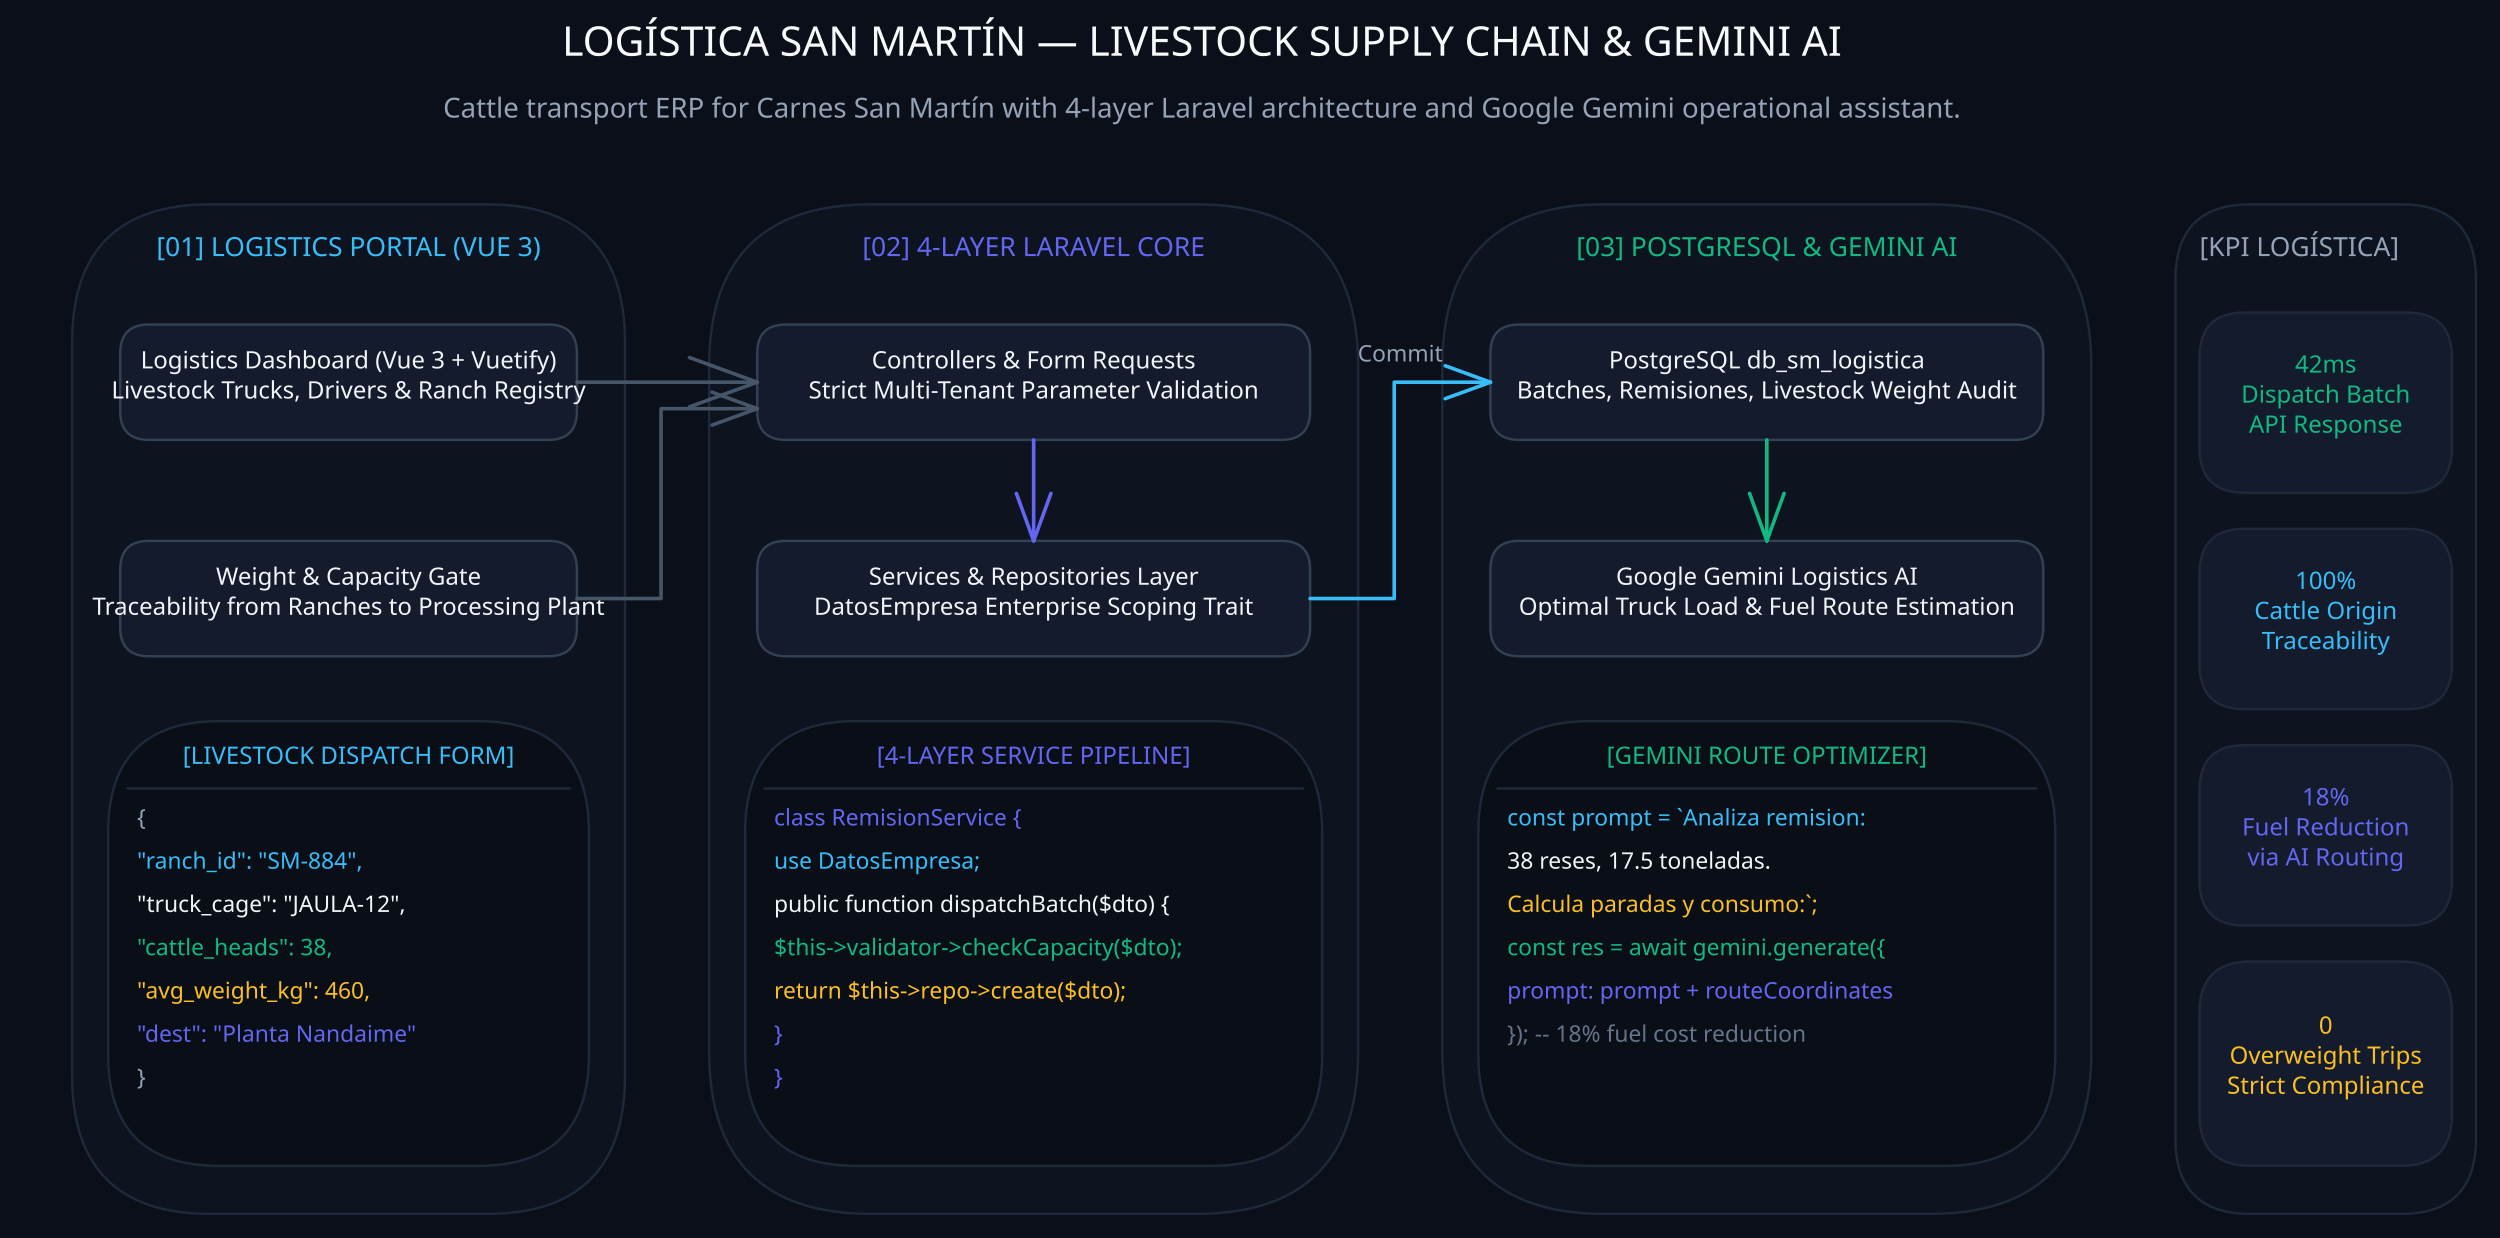
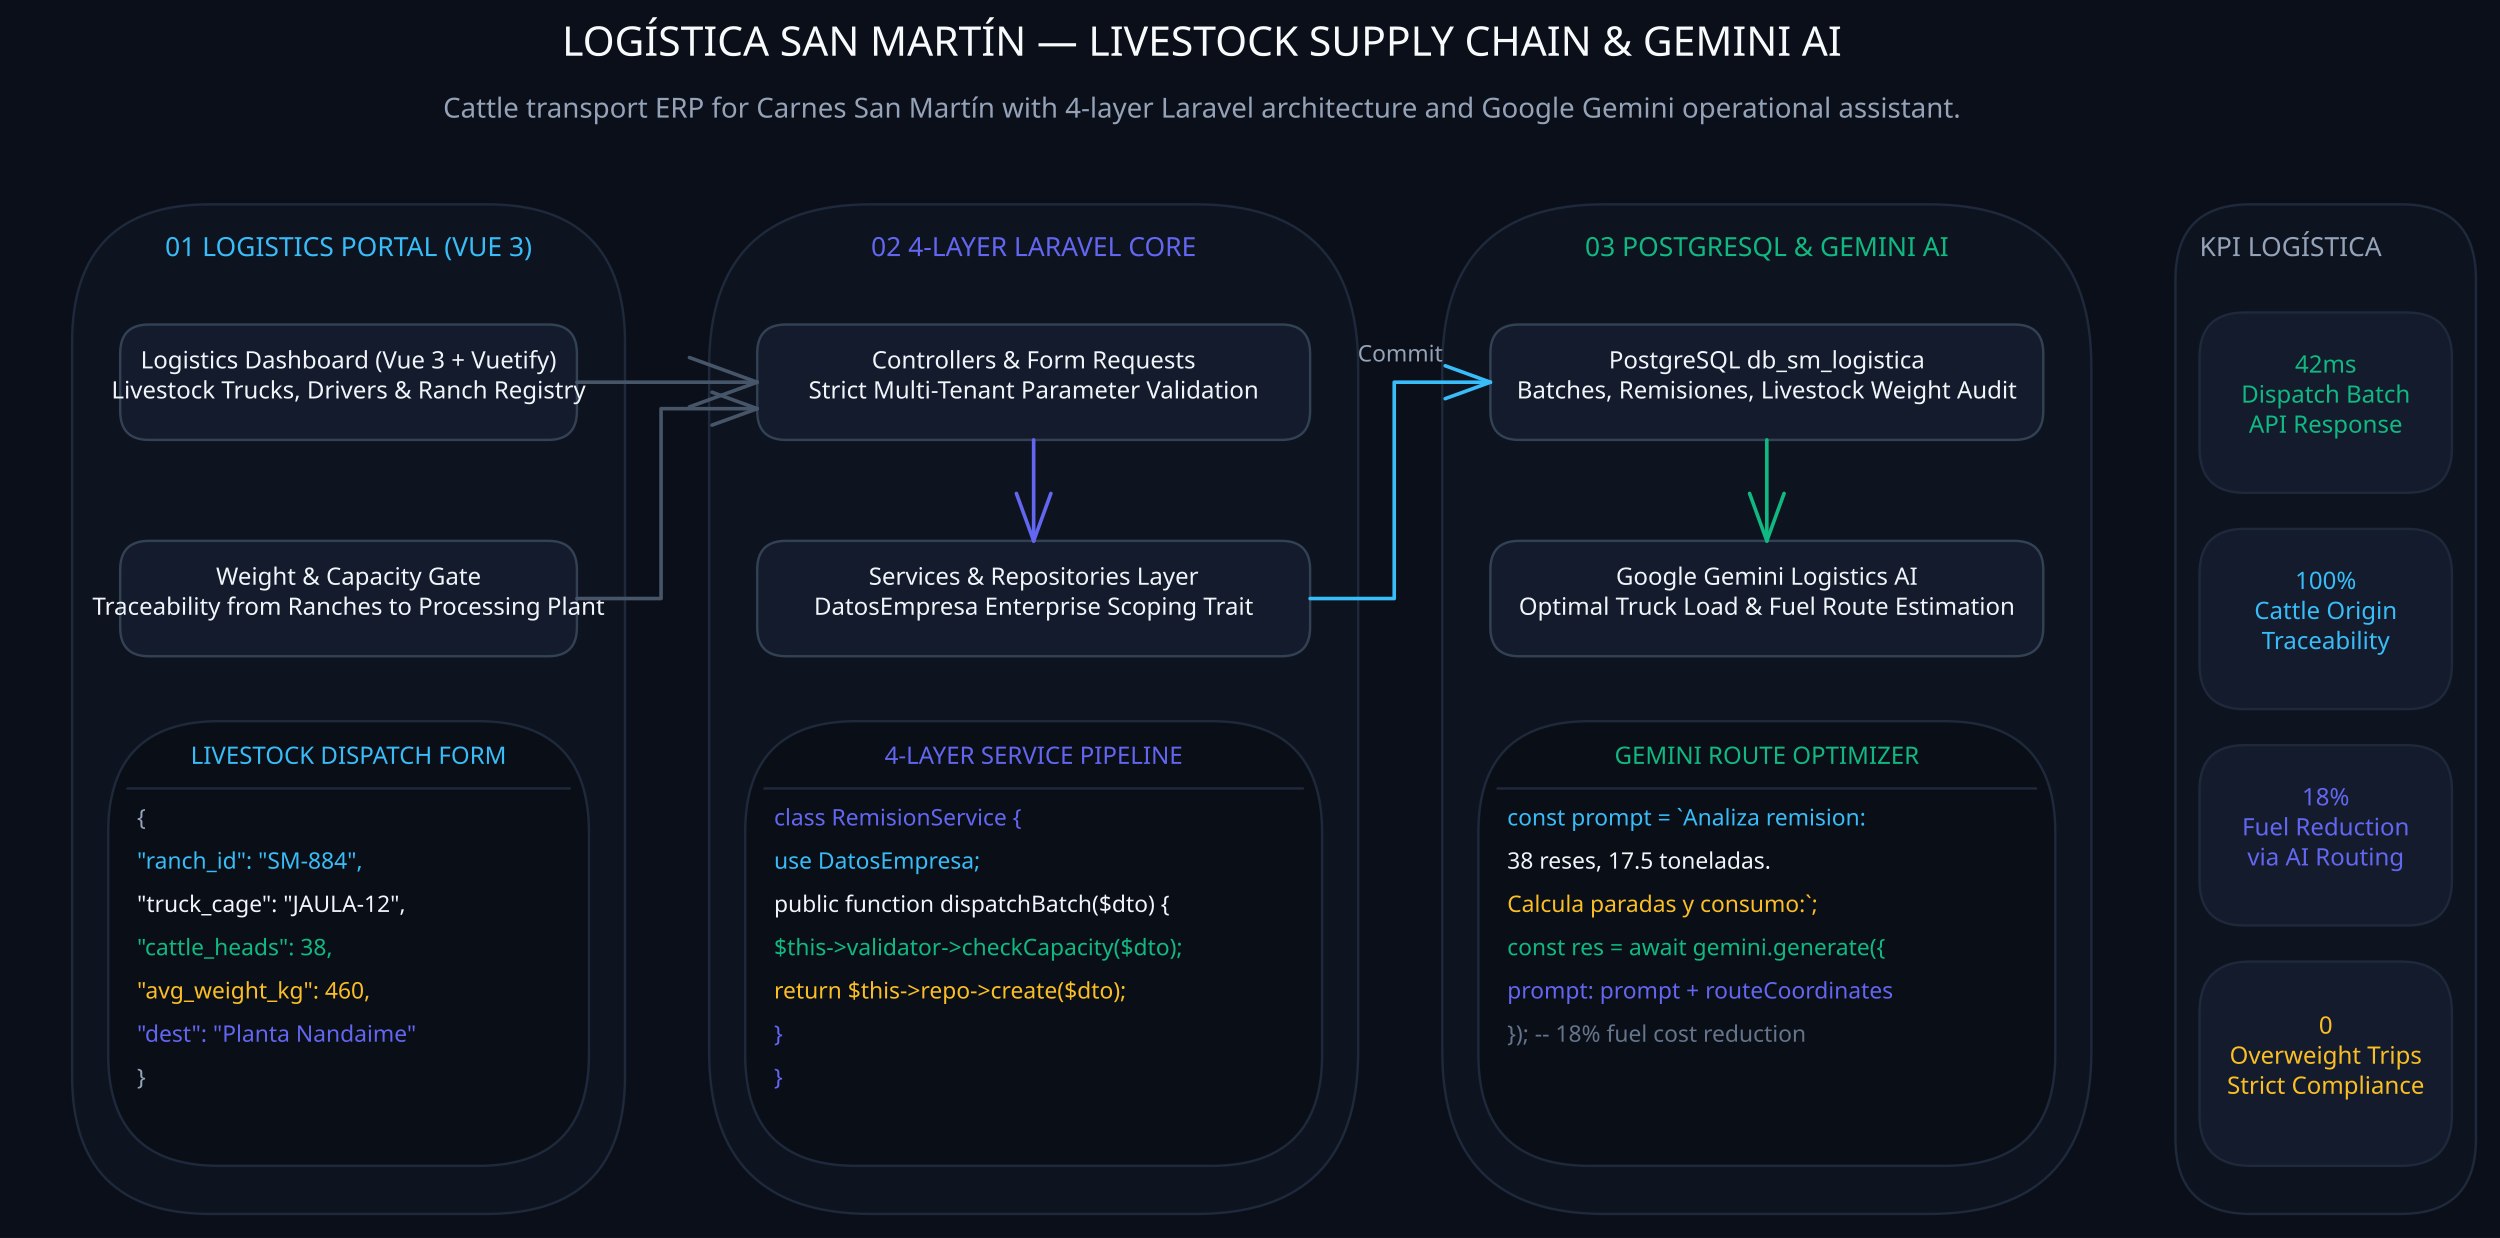
<svg xmlns="http://www.w3.org/2000/svg" version="1.1" viewBox="0 0 1040 515" width="2080" height="1030">
  <defs>
    <style class="style-fonts">
      @font-face {
        font-family: "Virgil";
        src: url("https://unpkg.com/@excalidraw/excalidraw@undefined/dist/excalidraw-assets/Virgil.woff2");
      }
      @font-face {
        font-family: "Cascadia";
        src: url("https://unpkg.com/@excalidraw/excalidraw@undefined/dist/excalidraw-assets/Cascadia.woff2");
      }
      @font-face {
        font-family: "Assistant";
        src: url("https://unpkg.com/@excalidraw/excalidraw@undefined/dist/excalidraw-assets/Assistant-Regular.woff2");
      }
    </style>
  </defs>
  <rect x="0" y="0" width="1040" height="515" fill="#0b0f19" />
  <g transform="translate(10 10) rotate(0 490 14)">
    <text x="490" y="0" font-family="Cascadia, Segoe UI Emoji" font-size="17px" fill="#f8fafc" text-anchor="middle" style="white-space: pre;" direction="ltr" dominant-baseline="text-before-edge">LOGÍSTICA SAN MARTÍN — LIVESTOCK SUPPLY CHAIN &amp; GEMINI AI</text>
  </g>
  <g transform="translate(10 40) rotate(0 490 9)">
    <text x="490" y="0" font-family="Cascadia, Segoe UI Emoji" font-size="11.5px" fill="#94a3b8" text-anchor="middle" style="white-space: pre;" direction="ltr" dominant-baseline="text-before-edge">Cattle transport ERP for Carnes San Martín with 4-layer Laravel architecture and Google Gemini operational assistant.</text>
  </g>
  <g stroke-linecap="round" transform="translate(30 85) rotate(0 115 210)">
    <path d="M57.5 0 C97.15 0, 136.8 0, 172.5 0 C210.83 0, 230 19.17, 230 57.5 C230 175.03, 230 292.57, 230 362.5 C230 400.83, 210.83 420, 172.5 420 C138.36 420, 104.22 420, 57.5 420 C19.17 420, 0 400.83, 0 362.5 C0 294.86, 0 227.22, 0 57.5 C0 19.17, 19.17 0, 57.5 0" stroke="none" stroke-width="0" fill="#0d131f" />
    <path d="M57.5 0 C85.67 0, 113.85 0, 172.5 0 M57.5 0 C91.78 0, 126.07 0, 172.5 0 M172.5 0 C210.83 0, 230 19.17, 230 57.5 M172.5 0 C210.83 0, 230 19.17, 230 57.5 M230 57.5 C230 152.23, 230 246.95, 230 362.5 M230 57.5 C230 169.72, 230 281.93, 230 362.5 M230 362.5 C230 400.83, 210.83 420, 172.5 420 M230 362.5 C230 400.83, 210.83 420, 172.5 420 M172.5 420 C149.14 420, 125.78 420, 57.5 420 M172.5 420 C140.02 420, 107.55 420, 57.5 420 M57.5 420 C19.17 420, 0 400.83, 0 362.5 M57.5 420 C19.17 420, 0 400.83, 0 362.5 M0 362.5 C0 262.7, 0 162.89, 0 57.5 M0 362.5 C0 256.13, 0 149.75, 0 57.5 M0 57.5 C0 19.17, 19.17 0, 57.5 0 M0 57.5 C0 19.17, 19.17 0, 57.5 0" stroke="#1e293b" stroke-width="1" fill="none" />
  </g>
  <g transform="translate(30 98) rotate(0 115 8)">
-     <text x="115" y="0" font-family="Cascadia, Segoe UI Emoji" font-size="11px" fill="#38bdf8" text-anchor="middle" style="white-space: pre;" direction="ltr" dominant-baseline="text-before-edge">[01] LOGISTICS PORTAL (VUE 3)</text>
+     <text x="115" y="0" font-family="Cascadia, Segoe UI Emoji" font-size="11px" fill="#38bdf8" text-anchor="middle" style="white-space: pre;" direction="ltr" dominant-baseline="text-before-edge">01 LOGISTICS PORTAL (VUE 3)</text>
  </g>
  <g stroke-linecap="round" transform="translate(50 135) rotate(0 95 24)">
    <path d="M12 0 C49.3 0, 86.6 0, 178 0 C186 0, 190 4, 190 12 C190 18.88, 190 25.77, 190 36 C190 44, 186 48, 178 48 C138.4 48, 98.79 48, 12 48 C4 48, 0 44, 0 36 C0 26.53, 0 17.05, 0 12 C0 4, 4 0, 12 0" stroke="none" stroke-width="0" fill="#131b2c" />
    <path d="M12 0 C52.67 0, 93.34 0, 178 0 M12 0 C76.09 0, 140.19 0, 178 0 M178 0 C186 0, 190 4, 190 12 M178 0 C186 0, 190 4, 190 12 M190 12 C190 21.13, 190 30.27, 190 36 M190 12 C190 19.82, 190 27.65, 190 36 M190 36 C190 44, 186 48, 178 48 M190 36 C190 44, 186 48, 178 48 M178 48 C133.87 48, 89.75 48, 12 48 M178 48 C120.62 48, 63.23 48, 12 48 M12 48 C4 48, 0 44, 0 36 M12 48 C4 48, 0 44, 0 36 M0 36 C0 29.41, 0 22.83, 0 12 M0 36 C0 29.89, 0 23.79, 0 12 M0 12 C0 4, 4 0, 12 0 M0 12 C0 4, 4 0, 12 0" stroke="#334155" stroke-width="1" fill="none" />
  </g>
  <g transform="translate(56 145.5) rotate(0 89 13.5)">
    <text x="89" y="0" font-family="Cascadia, Segoe UI Emoji" font-size="10px" fill="#f1f5f9" text-anchor="middle" style="white-space: pre;" direction="ltr" dominant-baseline="text-before-edge">Logistics Dashboard (Vue 3 + Vuetify)</text>
    <text x="89" y="12.5" font-family="Cascadia, Segoe UI Emoji" font-size="10px" fill="#f1f5f9" text-anchor="middle" style="white-space: pre;" direction="ltr" dominant-baseline="text-before-edge">Livestock Trucks, Drivers &amp; Ranch Registry</text>
  </g>
  <g stroke-linecap="round" transform="translate(50 225) rotate(0 95 24)">
    <path d="M12 0 C62.57 0, 113.14 0, 178 0 C186 0, 190 4, 190 12 C190 21.32, 190 30.63, 190 36 C190 44, 186 48, 178 48 C114.88 48, 51.75 48, 12 48 C4 48, 0 44, 0 36 C0 27.18, 0 18.35, 0 12 C0 4, 4 0, 12 0" stroke="none" stroke-width="0" fill="#131b2c" />
    <path d="M12 0 C52.67 0, 93.34 0, 178 0 M12 0 C57.5 0, 102.99 0, 178 0 M178 0 C186 0, 190 4, 190 12 M178 0 C186 0, 190 4, 190 12 M190 12 C190 18.01, 190 24.03, 190 36 M190 12 C190 18.82, 190 25.64, 190 36 M190 36 C190 44, 186 48, 178 48 M190 36 C190 44, 186 48, 178 48 M178 48 C123.47 48, 68.94 48, 12 48 M178 48 C143.31 48, 108.62 48, 12 48 M12 48 C4 48, 0 44, 0 36 M12 48 C4 48, 0 44, 0 36 M0 36 C0 30.68, 0 25.36, 0 12 M0 36 C0 27.36, 0 18.72, 0 12 M0 12 C0 4, 4 0, 12 0 M0 12 C0 4, 4 0, 12 0" stroke="#334155" stroke-width="1" fill="none" />
  </g>
  <g transform="translate(56 235.5) rotate(0 89 13.5)">
    <text x="89" y="0" font-family="Cascadia, Segoe UI Emoji" font-size="10px" fill="#f1f5f9" text-anchor="middle" style="white-space: pre;" direction="ltr" dominant-baseline="text-before-edge">Weight &amp; Capacity Gate</text>
    <text x="89" y="12.5" font-family="Cascadia, Segoe UI Emoji" font-size="10px" fill="#f1f5f9" text-anchor="middle" style="white-space: pre;" direction="ltr" dominant-baseline="text-before-edge">Traceability from Ranches to Processing Plant</text>
  </g>
  <g stroke-linecap="round" transform="translate(45 300) rotate(0 100 92.5)">
    <path d="M46.25 0 C87.59 0, 128.94 0, 153.75 0 C184.58 0, 200 15.42, 200 46.25 C200 73.04, 200 99.83, 200 138.75 C200 169.58, 184.58 185, 153.75 185 C119.14 185, 84.53 185, 46.25 185 C15.42 185, 0 169.58, 0 138.75 C0 107.24, 0 75.73, 0 46.25 C0 15.42, 15.42 0, 46.25 0" stroke="none" stroke-width="0" fill="#0a0e17" />
    <path d="M46.25 0 C72.59 0, 98.93 0, 153.75 0 M46.25 0 C85.17 0, 124.09 0, 153.75 0 M153.75 0 C184.58 0, 200 15.42, 200 46.25 M153.75 0 C184.58 0, 200 15.42, 200 46.25 M200 46.25 C200 75.91, 200 105.56, 200 138.75 M200 46.25 C200 68.65, 200 91.05, 200 138.75 M200 138.75 C200 169.58, 184.58 185, 153.75 185 M200 138.75 C200 169.58, 184.58 185, 153.75 185 M153.75 185 C111.7 185, 69.64 185, 46.25 185 M153.75 185 C124.48 185, 95.22 185, 46.25 185 M46.25 185 C15.42 185, 0 169.58, 0 138.75 M46.25 185 C15.42 185, 0 169.58, 0 138.75 M0 138.75 C0 104.62, 0 70.5, 0 46.25 M0 138.75 C0 114.17, 0 89.58, 0 46.25 M0 46.25 C0 15.42, 15.42 0, 46.25 0 M0 46.25 C0 15.42, 15.42 0, 46.25 0" stroke="#1e293b" stroke-width="1" fill="none" />
  </g>
  <g transform="translate(45 310) rotate(0 100 8)">
-     <text x="100" y="0" font-family="Cascadia, Segoe UI Emoji" font-size="10px" fill="#38bdf8" text-anchor="middle" style="white-space: pre;" direction="ltr" dominant-baseline="text-before-edge">[LIVESTOCK DISPATCH FORM]</text>
+     <text x="100" y="0" font-family="Cascadia, Segoe UI Emoji" font-size="10px" fill="#38bdf8" text-anchor="middle" style="white-space: pre;" direction="ltr" dominant-baseline="text-before-edge">LIVESTOCK DISPATCH FORM</text>
  </g>
  <g stroke-linecap="round">
    <g transform="translate(53 328) rotate(0 92 0)">
      <path d="M0 0 C45.09 0, 90.18 0, 184 0 M0 0 C46.01 0, 92.01 0, 184 0" stroke="#1e293b" stroke-width="1" fill="none" />
    </g>
  </g>
  <mask />
  <g transform="translate(57 336) rotate(0 88 7.5)">
    <text x="0" y="0" font-family="Cascadia, Segoe UI Emoji" font-size="9.5px" fill="#94a3b8" text-anchor="start" style="white-space: pre;" direction="ltr" dominant-baseline="text-before-edge">{</text>
  </g>
  <g transform="translate(57 354) rotate(0 88 7.5)">
    <text x="0" y="0" font-family="Cascadia, Segoe UI Emoji" font-size="9.5px" fill="#38bdf8" text-anchor="start" style="white-space: pre;" direction="ltr" dominant-baseline="text-before-edge">  "ranch_id": "SM-884",</text>
  </g>
  <g transform="translate(57 372) rotate(0 88 7.5)">
    <text x="0" y="0" font-family="Cascadia, Segoe UI Emoji" font-size="9.5px" fill="#f1f5f9" text-anchor="start" style="white-space: pre;" direction="ltr" dominant-baseline="text-before-edge">  "truck_cage": "JAULA-12",</text>
  </g>
  <g transform="translate(57 390) rotate(0 88 7.5)">
    <text x="0" y="0" font-family="Cascadia, Segoe UI Emoji" font-size="9.5px" fill="#10b981" text-anchor="start" style="white-space: pre;" direction="ltr" dominant-baseline="text-before-edge">  "cattle_heads": 38,</text>
  </g>
  <g transform="translate(57 408) rotate(0 88 7.5)">
    <text x="0" y="0" font-family="Cascadia, Segoe UI Emoji" font-size="9.5px" fill="#fbbf24" text-anchor="start" style="white-space: pre;" direction="ltr" dominant-baseline="text-before-edge">  "avg_weight_kg": 460,</text>
  </g>
  <g transform="translate(57 426) rotate(0 88 7.5)">
    <text x="0" y="0" font-family="Cascadia, Segoe UI Emoji" font-size="9.5px" fill="#6366f1" text-anchor="start" style="white-space: pre;" direction="ltr" dominant-baseline="text-before-edge">  "dest": "Planta Nandaime"</text>
  </g>
  <g transform="translate(57 444) rotate(0 88 7.5)">
    <text x="0" y="0" font-family="Cascadia, Segoe UI Emoji" font-size="9.5px" fill="#94a3b8" text-anchor="start" style="white-space: pre;" direction="ltr" dominant-baseline="text-before-edge">}</text>
  </g>
  <g stroke-linecap="round" transform="translate(295 85) rotate(0 135 210)">
    <path d="M67.5 0 C119.38 0, 171.25 0, 202.5 0 C247.5 0, 270 22.5, 270 67.5 C270 180.57, 270 293.64, 270 352.5 C270 397.5, 247.5 420, 202.5 420 C171.4 420, 140.29 420, 67.5 420 C22.5 420, 0 397.5, 0 352.5 C0 293.94, 0 235.39, 0 67.5 C0 22.5, 22.5 0, 67.5 0" stroke="none" stroke-width="0" fill="#0d131f" />
    <path d="M67.5 0 C100.59 0, 133.68 0, 202.5 0 M67.5 0 C94.76 0, 122.02 0, 202.5 0 M202.5 0 C247.5 0, 270 22.5, 270 67.5 M202.5 0 C247.5 0, 270 22.5, 270 67.5 M270 67.5 C270 144.63, 270 221.77, 270 352.5 M270 67.5 C270 133.8, 270 200.1, 270 352.5 M270 352.5 C270 397.5, 247.5 420, 202.5 420 M270 352.5 C270 397.5, 247.5 420, 202.5 420 M202.5 420 C161.37 420, 120.25 420, 67.5 420 M202.5 420 C150.03 420, 97.56 420, 67.5 420 M67.5 420 C22.5 420, 0 397.5, 0 352.5 M67.5 420 C22.5 420, 0 397.5, 0 352.5 M0 352.5 C0 265.54, 0 178.58, 0 67.5 M0 352.5 C0 240.18, 0 127.86, 0 67.5 M0 67.5 C0 22.5, 22.5 0, 67.5 0 M0 67.5 C0 22.5, 22.5 0, 67.5 0" stroke="#1e293b" stroke-width="1" fill="none" />
  </g>
  <g transform="translate(295 98) rotate(0 135 8)">
-     <text x="135" y="0" font-family="Cascadia, Segoe UI Emoji" font-size="11px" fill="#6366f1" text-anchor="middle" style="white-space: pre;" direction="ltr" dominant-baseline="text-before-edge">[02] 4-LAYER LARAVEL CORE</text>
+     <text x="135" y="0" font-family="Cascadia, Segoe UI Emoji" font-size="11px" fill="#6366f1" text-anchor="middle" style="white-space: pre;" direction="ltr" dominant-baseline="text-before-edge">02 4-LAYER LARAVEL CORE</text>
  </g>
  <g stroke-linecap="round" transform="translate(315 135) rotate(0 115 24)">
    <path d="M12 0 C66.43 0, 120.86 0, 218 0 C226 0, 230 4, 230 12 C230 19.16, 230 26.31, 230 36 C230 44, 226 48, 218 48 C141.35 48, 64.7 48, 12 48 C4 48, 0 44, 0 36 C0 26.92, 0 17.84, 0 12 C0 4, 4 0, 12 0" stroke="none" stroke-width="0" fill="#131b2c" />
    <path d="M12 0 C62.5 0, 113 0, 218 0 M12 0 C71.72 0, 131.44 0, 218 0 M218 0 C226 0, 230 4, 230 12 M218 0 C226 0, 230 4, 230 12 M230 12 C230 20.18, 230 28.35, 230 36 M230 12 C230 21.38, 230 30.75, 230 36 M230 36 C230 44, 226 48, 218 48 M230 36 C230 44, 226 48, 218 48 M218 48 C142.33 48, 66.66 48, 12 48 M218 48 C166.1 48, 114.2 48, 12 48 M12 48 C4 48, 0 44, 0 36 M12 48 C4 48, 0 44, 0 36 M0 36 C0 29.94, 0 23.89, 0 12 M0 36 C0 28.81, 0 21.61, 0 12 M0 12 C0 4, 4 0, 12 0 M0 12 C0 4, 4 0, 12 0" stroke="#334155" stroke-width="1" fill="none" />
  </g>
  <g transform="translate(321 145.5) rotate(0 109 13.5)">
    <text x="109" y="0" font-family="Cascadia, Segoe UI Emoji" font-size="10px" fill="#f1f5f9" text-anchor="middle" style="white-space: pre;" direction="ltr" dominant-baseline="text-before-edge">Controllers &amp; Form Requests</text>
    <text x="109" y="12.5" font-family="Cascadia, Segoe UI Emoji" font-size="10px" fill="#f1f5f9" text-anchor="middle" style="white-space: pre;" direction="ltr" dominant-baseline="text-before-edge">Strict Multi-Tenant Parameter Validation</text>
  </g>
  <g stroke-linecap="round" transform="translate(315 225) rotate(0 115 24)">
    <path d="M12 0 C82.9 0, 153.79 0, 218 0 C226 0, 230 4, 230 12 C230 21.59, 230 31.18, 230 36 C230 44, 226 48, 218 48 C153.36 48, 88.73 48, 12 48 C4 48, 0 44, 0 36 C0 27.57, 0 19.13, 0 12 C0 4, 4 0, 12 0" stroke="none" stroke-width="0" fill="#131b2c" />
    <path d="M12 0 C62.5 0, 113.01 0, 218 0 M12 0 C89.84 0, 167.69 0, 218 0 M218 0 C226 0, 230 4, 230 12 M218 0 C226 0, 230 4, 230 12 M230 12 C230 17.06, 230 22.11, 230 36 M230 12 C230 20.37, 230 28.74, 230 36 M230 36 C230 44, 226 48, 218 48 M230 36 C230 44, 226 48, 218 48 M218 48 C170.61 48, 123.23 48, 12 48 M218 48 C153.06 48, 88.13 48, 12 48 M12 48 C4 48, 0 44, 0 36 M12 48 C4 48, 0 44, 0 36 M0 36 C0 26.41, 0 16.82, 0 12 M0 36 C0 31.07, 0 26.14, 0 12 M0 12 C0 4, 4 0, 12 0 M0 12 C0 4, 4 0, 12 0" stroke="#334155" stroke-width="1" fill="none" />
  </g>
  <g transform="translate(321 235.5) rotate(0 109 13.5)">
    <text x="109" y="0" font-family="Cascadia, Segoe UI Emoji" font-size="10px" fill="#f1f5f9" text-anchor="middle" style="white-space: pre;" direction="ltr" dominant-baseline="text-before-edge">Services &amp; Repositories Layer</text>
    <text x="109" y="12.5" font-family="Cascadia, Segoe UI Emoji" font-size="10px" fill="#f1f5f9" text-anchor="middle" style="white-space: pre;" direction="ltr" dominant-baseline="text-before-edge">DatosEmpresa Enterprise Scoping Trait</text>
  </g>
  <g stroke-linecap="round" transform="translate(310 300) rotate(0 120 92.5)">
    <path d="M46.25 0 C79.3 0, 112.36 0, 193.75 0 C224.58 0, 240 15.42, 240 46.25 C240 74.09, 240 101.94, 240 138.75 C240 169.58, 224.58 185, 193.75 185 C156.07 185, 118.39 185, 46.25 185 C15.42 185, 0 169.58, 0 138.75 C0 108.75, 0 78.75, 0 46.25 C0 15.42, 15.42 0, 46.25 0" stroke="none" stroke-width="0" fill="#0a0e17" />
    <path d="M46.25 0 C82.41 0, 118.58 0, 193.75 0 M46.25 0 C85.46 0, 124.68 0, 193.75 0 M193.75 0 C224.58 0, 240 15.42, 240 46.25 M193.75 0 C224.58 0, 240 15.42, 240 46.25 M240 46.25 C240 72.21, 240 98.18, 240 138.75 M240 46.25 C240 74.64, 240 103.02, 240 138.75 M240 138.75 C240 169.58, 224.58 185, 193.75 185 M240 138.75 C240 169.58, 224.58 185, 193.75 185 M193.75 185 C150.57 185, 107.4 185, 46.25 185 M193.75 185 C137.92 185, 82.09 185, 46.25 185 M46.25 185 C15.42 185, 0 169.58, 0 138.75 M46.25 185 C15.42 185, 0 169.58, 0 138.75 M0 138.75 C0 106.67, 0 74.59, 0 46.25 M0 138.75 C0 109.97, 0 81.2, 0 46.25 M0 46.25 C0 15.42, 15.42 0, 46.25 0 M0 46.25 C0 15.42, 15.42 0, 46.25 0" stroke="#1e293b" stroke-width="1" fill="none" />
  </g>
  <g transform="translate(310 310) rotate(0 120 8)">
-     <text x="120" y="0" font-family="Cascadia, Segoe UI Emoji" font-size="10px" fill="#6366f1" text-anchor="middle" style="white-space: pre;" direction="ltr" dominant-baseline="text-before-edge">[4-LAYER SERVICE PIPELINE]</text>
+     <text x="120" y="0" font-family="Cascadia, Segoe UI Emoji" font-size="10px" fill="#6366f1" text-anchor="middle" style="white-space: pre;" direction="ltr" dominant-baseline="text-before-edge">4-LAYER SERVICE PIPELINE</text>
  </g>
  <g stroke-linecap="round">
    <g transform="translate(318 328) rotate(0 112 0)">
      <path d="M0 0 C54.92 0, 109.85 0, 224 0 M0 0 C79.26 0, 158.52 0, 224 0" stroke="#1e293b" stroke-width="1" fill="none" />
    </g>
  </g>
  <mask />
  <g transform="translate(322 336) rotate(0 108 7.5)">
    <text x="0" y="0" font-family="Cascadia, Segoe UI Emoji" font-size="9.5px" fill="#6366f1" text-anchor="start" style="white-space: pre;" direction="ltr" dominant-baseline="text-before-edge">class RemisionService {</text>
  </g>
  <g transform="translate(322 354) rotate(0 108 7.5)">
    <text x="0" y="0" font-family="Cascadia, Segoe UI Emoji" font-size="9.5px" fill="#38bdf8" text-anchor="start" style="white-space: pre;" direction="ltr" dominant-baseline="text-before-edge">  use DatosEmpresa;</text>
  </g>
  <g transform="translate(322 372) rotate(0 108 7.5)">
    <text x="0" y="0" font-family="Cascadia, Segoe UI Emoji" font-size="9.5px" fill="#f1f5f9" text-anchor="start" style="white-space: pre;" direction="ltr" dominant-baseline="text-before-edge">  public function dispatchBatch($dto) {</text>
  </g>
  <g transform="translate(322 390) rotate(0 108 7.5)">
    <text x="0" y="0" font-family="Cascadia, Segoe UI Emoji" font-size="9.5px" fill="#10b981" text-anchor="start" style="white-space: pre;" direction="ltr" dominant-baseline="text-before-edge">    $this-&gt;validator-&gt;checkCapacity($dto);</text>
  </g>
  <g transform="translate(322 408) rotate(0 108 7.5)">
    <text x="0" y="0" font-family="Cascadia, Segoe UI Emoji" font-size="9.5px" fill="#fbbf24" text-anchor="start" style="white-space: pre;" direction="ltr" dominant-baseline="text-before-edge">    return $this-&gt;repo-&gt;create($dto);</text>
  </g>
  <g transform="translate(322 426) rotate(0 108 7.5)">
    <text x="0" y="0" font-family="Cascadia, Segoe UI Emoji" font-size="9.5px" fill="#6366f1" text-anchor="start" style="white-space: pre;" direction="ltr" dominant-baseline="text-before-edge">  }</text>
  </g>
  <g transform="translate(322 444) rotate(0 108 7.5)">
    <text x="0" y="0" font-family="Cascadia, Segoe UI Emoji" font-size="9.5px" fill="#6366f1" text-anchor="start" style="white-space: pre;" direction="ltr" dominant-baseline="text-before-edge">}</text>
  </g>
  <g stroke-linecap="round" transform="translate(600 85) rotate(0 135 210)">
    <path d="M67.5 0 C97.71 0, 127.92 0, 202.5 0 C247.5 0, 270 22.5, 270 67.5 C270 126.82, 270 186.13, 270 352.5 C270 397.5, 247.5 420, 202.5 420 C153.37 420, 104.25 420, 67.5 420 C22.5 420, 0 397.5, 0 352.5 C0 241.59, 0 130.68, 0 67.5 C0 22.5, 22.5 0, 67.5 0" stroke="none" stroke-width="0" fill="#0d131f" />
    <path d="M67.5 0 C100.61 0, 133.72 0, 202.5 0 M67.5 0 C108.77 0, 150.05 0, 202.5 0 M202.5 0 C247.5 0, 270 22.5, 270 67.5 M202.5 0 C247.5 0, 270 22.5, 270 67.5 M270 67.5 C270 133.26, 270 199.01, 270 352.5 M270 67.5 C270 152.24, 270 236.98, 270 352.5 M270 352.5 C270 397.5, 247.5 420, 202.5 420 M270 352.5 C270 397.5, 247.5 420, 202.5 420 M202.5 420 C174.67 420, 146.84 420, 67.5 420 M202.5 420 C162.69 420, 122.87 420, 67.5 420 M67.5 420 C22.5 420, 0 397.5, 0 352.5 M67.5 420 C22.5 420, 0 397.5, 0 352.5 M0 352.5 C0 271.84, 0 191.18, 0 67.5 M0 352.5 C0 284.26, 0 216.02, 0 67.5 M0 67.5 C0 22.5, 22.5 0, 67.5 0 M0 67.5 C0 22.5, 22.5 0, 67.5 0" stroke="#1e293b" stroke-width="1" fill="none" />
  </g>
  <g transform="translate(600 98) rotate(0 135 8)">
-     <text x="135" y="0" font-family="Cascadia, Segoe UI Emoji" font-size="11px" fill="#10b981" text-anchor="middle" style="white-space: pre;" direction="ltr" dominant-baseline="text-before-edge">[03] POSTGRESQL &amp; GEMINI AI</text>
+     <text x="135" y="0" font-family="Cascadia, Segoe UI Emoji" font-size="11px" fill="#10b981" text-anchor="middle" style="white-space: pre;" direction="ltr" dominant-baseline="text-before-edge">03 POSTGRESQL &amp; GEMINI AI</text>
  </g>
  <g stroke-linecap="round" transform="translate(620 135) rotate(0 115 24)">
    <path d="M12 0 C74.57 0, 137.13 0, 218 0 C226 0, 230 4, 230 12 C230 19.43, 230 26.86, 230 36 C230 44, 226 48, 218 48 C155.05 48, 92.1 48, 12 48 C4 48, 0 44, 0 36 C0 27.31, 0 18.62, 0 12 C0 4, 4 0, 12 0" stroke="none" stroke-width="0" fill="#131b2c" />
    <path d="M12 0 C62.53 0, 113.06 0, 218 0 M12 0 C93.1 0, 174.21 0, 218 0 M218 0 C226 0, 230 4, 230 12 M218 0 C226 0, 230 4, 230 12 M230 12 C230 19.22, 230 26.44, 230 36 M230 12 C230 18.13, 230 24.26, 230 36 M230 36 C230 44, 226 48, 218 48 M230 36 C230 44, 226 48, 218 48 M218 48 C162.62 48, 107.23 48, 12 48 M218 48 C144.21 48, 70.43 48, 12 48 M12 48 C4 48, 0 44, 0 36 M12 48 C4 48, 0 44, 0 36 M0 36 C0 30.47, 0 24.95, 0 12 M0 36 C0 27.72, 0 19.44, 0 12 M0 12 C0 4, 4 0, 12 0 M0 12 C0 4, 4 0, 12 0" stroke="#334155" stroke-width="1" fill="none" />
  </g>
  <g transform="translate(626 145.5) rotate(0 109 13.5)">
    <text x="109" y="0" font-family="Cascadia, Segoe UI Emoji" font-size="10px" fill="#f1f5f9" text-anchor="middle" style="white-space: pre;" direction="ltr" dominant-baseline="text-before-edge">PostgreSQL db_sm_logistica</text>
    <text x="109" y="12.5" font-family="Cascadia, Segoe UI Emoji" font-size="10px" fill="#f1f5f9" text-anchor="middle" style="white-space: pre;" direction="ltr" dominant-baseline="text-before-edge">Batches, Remisiones, Livestock Weight Audit</text>
  </g>
  <g stroke-linecap="round" transform="translate(620 225) rotate(0 115 24)">
    <path d="M12 0 C91.03 0, 170.07 0, 218 0 C226 0, 230 4, 230 12 C230 17.06, 230 22.13, 230 36 C230 44, 226 48, 218 48 C167.06 48, 116.12 48, 12 48 C4 48, 0 44, 0 36 C0 27.96, 0 19.92, 0 12 C0 4, 4 0, 12 0" stroke="none" stroke-width="0" fill="#131b2c" />
    <path d="M12 0 C62.53 0, 113.06 0, 218 0 M12 0 C70.03 0, 128.05 0, 218 0 M218 0 C226 0, 230 4, 230 12 M218 0 C226 0, 230 4, 230 12 M230 12 C230 20.9, 230 29.8, 230 36 M230 12 C230 17.12, 230 22.25, 230 36 M230 36 C230 44, 226 48, 218 48 M230 36 C230 44, 226 48, 218 48 M218 48 C149.7 48, 81.4 48, 12 48 M218 48 C172.38 48, 126.75 48, 12 48 M12 48 C4 48, 0 44, 0 36 M12 48 C4 48, 0 44, 0 36 M0 36 C0 26.94, 0 17.88, 0 12 M0 36 C0 29.98, 0 23.96, 0 12 M0 12 C0 4, 4 0, 12 0 M0 12 C0 4, 4 0, 12 0" stroke="#334155" stroke-width="1" fill="none" />
  </g>
  <g transform="translate(626 235.5) rotate(0 109 13.5)">
    <text x="109" y="0" font-family="Cascadia, Segoe UI Emoji" font-size="10px" fill="#f1f5f9" text-anchor="middle" style="white-space: pre;" direction="ltr" dominant-baseline="text-before-edge">Google Gemini Logistics AI</text>
    <text x="109" y="12.5" font-family="Cascadia, Segoe UI Emoji" font-size="10px" fill="#f1f5f9" text-anchor="middle" style="white-space: pre;" direction="ltr" dominant-baseline="text-before-edge">Optimal Truck Load &amp; Fuel Route Estimation</text>
  </g>
  <g stroke-linecap="round" transform="translate(615 300) rotate(0 120 92.5)">
    <path d="M46.25 0 C85.13 0, 124.01 0, 193.75 0 C224.58 0, 240 15.42, 240 46.25 C240 75.15, 240 104.04, 240 138.75 C240 169.58, 224.58 185, 193.75 185 C136.38 185, 79.01 185, 46.25 185 C15.42 185, 0 169.58, 0 138.75 C0 110.26, 0 81.76, 0 46.25 C0 15.42, 15.42 0, 46.25 0" stroke="none" stroke-width="0" fill="#0a0e17" />
    <path d="M46.25 0 C82.43 0, 118.62 0, 193.75 0 M46.25 0 C100.77 0, 155.3 0, 193.75 0 M193.75 0 C224.58 0, 240 15.42, 240 46.25 M193.75 0 C224.58 0, 240 15.42, 240 46.25 M240 46.25 C240 68.52, 240 90.79, 240 138.75 M240 46.25 C240 80.62, 240 115, 240 138.75 M240 138.75 C240 169.58, 224.58 185, 193.75 185 M240 138.75 C240 169.58, 224.58 185, 193.75 185 M193.75 185 C135.6 185, 77.45 185, 46.25 185 M193.75 185 C151.75 185, 109.75 185, 46.25 185 M46.25 185 C15.42 185, 0 169.58, 0 138.75 M46.25 185 C15.42 185, 0 169.58, 0 138.75 M0 138.75 C0 108.71, 0 78.67, 0 46.25 M0 138.75 C0 105.78, 0 72.81, 0 46.25 M0 46.25 C0 15.42, 15.42 0, 46.25 0 M0 46.25 C0 15.42, 15.42 0, 46.25 0" stroke="#1e293b" stroke-width="1" fill="none" />
  </g>
  <g transform="translate(615 310) rotate(0 120 8)">
-     <text x="120" y="0" font-family="Cascadia, Segoe UI Emoji" font-size="10px" fill="#10b981" text-anchor="middle" style="white-space: pre;" direction="ltr" dominant-baseline="text-before-edge">[GEMINI ROUTE OPTIMIZER]</text>
+     <text x="120" y="0" font-family="Cascadia, Segoe UI Emoji" font-size="10px" fill="#10b981" text-anchor="middle" style="white-space: pre;" direction="ltr" dominant-baseline="text-before-edge">GEMINI ROUTE OPTIMIZER</text>
  </g>
  <g stroke-linecap="round">
    <g transform="translate(623 328) rotate(0 112 0)">
      <path d="M0 0 C54.96 0, 109.91 0, 224 0 M0 0 C57.71 0, 115.42 0, 224 0" stroke="#1e293b" stroke-width="1" fill="none" />
    </g>
  </g>
  <mask />
  <g transform="translate(627 336) rotate(0 108 7.5)">
    <text x="0" y="0" font-family="Cascadia, Segoe UI Emoji" font-size="9.5px" fill="#38bdf8" text-anchor="start" style="white-space: pre;" direction="ltr" dominant-baseline="text-before-edge">const prompt = `Analiza remision:</text>
  </g>
  <g transform="translate(627 354) rotate(0 108 7.5)">
    <text x="0" y="0" font-family="Cascadia, Segoe UI Emoji" font-size="9.5px" fill="#f1f5f9" text-anchor="start" style="white-space: pre;" direction="ltr" dominant-baseline="text-before-edge">  38 reses, 17.5 toneladas.</text>
  </g>
  <g transform="translate(627 372) rotate(0 108 7.5)">
    <text x="0" y="0" font-family="Cascadia, Segoe UI Emoji" font-size="9.5px" fill="#fbbf24" text-anchor="start" style="white-space: pre;" direction="ltr" dominant-baseline="text-before-edge">  Calcula paradas y consumo:`;</text>
  </g>
  <g transform="translate(627 390) rotate(0 108 7.5)">
    <text x="0" y="0" font-family="Cascadia, Segoe UI Emoji" font-size="9.5px" fill="#10b981" text-anchor="start" style="white-space: pre;" direction="ltr" dominant-baseline="text-before-edge">const res = await gemini.generate({</text>
  </g>
  <g transform="translate(627 408) rotate(0 108 7.5)">
    <text x="0" y="0" font-family="Cascadia, Segoe UI Emoji" font-size="9.5px" fill="#6366f1" text-anchor="start" style="white-space: pre;" direction="ltr" dominant-baseline="text-before-edge">  prompt: prompt + routeCoordinates</text>
  </g>
  <g transform="translate(627 426) rotate(0 108 7.5)">
    <text x="0" y="0" font-family="Cascadia, Segoe UI Emoji" font-size="9.5px" fill="#64748b" text-anchor="start" style="white-space: pre;" direction="ltr" dominant-baseline="text-before-edge">}); -- 18% fuel cost reduction</text>
  </g>
  <g stroke-linecap="round" transform="translate(905 85) rotate(0 62.5 210)">
    <path d="M31.25 0 C45.21 0, 59.16 0, 93.75 0 C114.58 0, 125 10.42, 125 31.25 C125 163.1, 125 294.95, 125 388.75 C125 409.58, 114.58 420, 93.75 420 C79.59 420, 65.43 420, 31.25 420 C10.42 420, 0 409.58, 0 388.75 C0 286.37, 0 183.99, 0 31.25 C0 10.42, 10.42 0, 31.25 0" stroke="none" stroke-width="0" fill="#0d131f" />
    <path d="M31.25 0 C46.59 0, 61.93 0, 93.75 0 M31.25 0 C47.85 0, 64.44 0, 93.75 0 M93.75 0 C114.58 0, 125 10.42, 125 31.25 M93.75 0 C114.58 0, 125 10.42, 125 31.25 M125 31.25 C125 158.45, 125 285.64, 125 388.75 M125 31.25 C125 168.17, 125 305.09, 125 388.75 M125 388.75 C125 409.58, 114.58 420, 93.75 420 M125 388.75 C125 409.58, 114.58 420, 93.75 420 M93.75 420 C76.48 420, 59.21 420, 31.25 420 M93.75 420 C70.66 420, 47.56 420, 31.25 420 M31.25 420 C10.42 420, 0 409.58, 0 388.75 M31.25 420 C10.42 420, 0 409.58, 0 388.75 M0 388.75 C0 286.04, 0 183.33, 0 31.25 M0 388.75 C0 270.08, 0 151.42, 0 31.25 M0 31.25 C0 10.42, 10.42 0, 31.25 0 M0 31.25 C0 10.42, 10.42 0, 31.25 0" stroke="#1e293b" stroke-width="1" fill="none" />
  </g>
  <g transform="translate(915 98) rotate(0 52.5 8)">
-     <text x="0" y="0" font-family="Cascadia, Segoe UI Emoji" font-size="11px" fill="#94a3b8" text-anchor="start" style="white-space: pre;" direction="ltr" dominant-baseline="text-before-edge">[KPI LOGÍSTICA]</text>
+     <text x="0" y="0" font-family="Cascadia, Segoe UI Emoji" font-size="11px" fill="#94a3b8" text-anchor="start" style="white-space: pre;" direction="ltr" dominant-baseline="text-before-edge">KPI LOGÍSTICA</text>
  </g>
  <g stroke-linecap="round" transform="translate(915 130) rotate(0 52.5 37.5)">
    <path d="M18.75 0 C39.22 0, 59.69 0, 86.25 0 C98.75 0, 105 6.25, 105 18.75 C105 28.88, 105 39.02, 105 56.25 C105 68.75, 98.75 75, 86.25 75 C61.39 75, 36.54 75, 18.75 75 C6.25 75, 0 68.75, 0 56.25 C0 46.52, 0 36.8, 0 18.75 C0 6.25, 6.25 0, 18.75 0" stroke="none" stroke-width="0" fill="#131b2c" />
    <path d="M18.75 0 C35.32 0, 51.88 0, 86.25 0 M18.75 0 C42.61 0, 66.48 0, 86.25 0 M86.25 0 C98.75 0, 105 6.25, 105 18.75 M86.25 0 C98.75 0, 105 6.25, 105 18.75 M105 18.75 C105 27.22, 105 35.69, 105 56.25 M105 18.75 C105 31.54, 105 44.33, 105 56.25 M105 56.25 C105 68.75, 98.75 75, 86.25 75 M105 56.25 C105 68.75, 98.75 75, 86.25 75 M86.25 75 C63.37 75, 40.48 75, 18.75 75 M86.25 75 C70.54 75, 54.82 75, 18.75 75 M18.75 75 C6.25 75, 0 68.75, 0 56.25 M18.75 75 C6.25 75, 0 68.75, 0 56.25 M0 56.25 C0 47.45, 0 38.66, 0 18.75 M0 56.25 C0 47.34, 0 38.43, 0 18.75 M0 18.75 C0 6.25, 6.25 0, 18.75 0 M0 18.75 C0 6.25, 6.25 0, 18.75 0" stroke="#1e293b" stroke-width="1" fill="none" />
  </g>
  <g transform="translate(921 147.25) rotate(0 46.5 20.25)">
    <text x="46.5" y="0" font-family="Cascadia, Segoe UI Emoji" font-size="10px" fill="#10b981" text-anchor="middle" style="white-space: pre;" direction="ltr" dominant-baseline="text-before-edge">42ms</text>
    <text x="46.5" y="12.5" font-family="Cascadia, Segoe UI Emoji" font-size="10px" fill="#10b981" text-anchor="middle" style="white-space: pre;" direction="ltr" dominant-baseline="text-before-edge">Dispatch Batch</text>
    <text x="46.5" y="25" font-family="Cascadia, Segoe UI Emoji" font-size="10px" fill="#10b981" text-anchor="middle" style="white-space: pre;" direction="ltr" dominant-baseline="text-before-edge">API Response</text>
  </g>
  <g stroke-linecap="round" transform="translate(915 220) rotate(0 52.5 37.5)">
    <path d="M18.75 0 C44.62 0, 70.48 0, 86.25 0 C98.75 0, 105 6.25, 105 18.75 C105 32.69, 105 46.62, 105 56.25 C105 68.75, 98.75 75, 86.25 75 C65.33 75, 44.41 75, 18.75 75 C6.25 75, 0 68.75, 0 56.25 C0 47.54, 0 38.83, 0 18.75 C0 6.25, 6.25 0, 18.75 0" stroke="none" stroke-width="0" fill="#131b2c" />
    <path d="M18.75 0 C35.32 0, 51.88 0, 86.25 0 M18.75 0 C35.05 0, 51.35 0, 86.25 0 M86.25 0 C98.75 0, 105 6.25, 105 18.75 M86.25 0 C98.75 0, 105 6.25, 105 18.75 M105 18.75 C105 29.84, 105 40.94, 105 56.25 M105 18.75 C105 29.97, 105 41.19, 105 56.25 M105 56.25 C105 68.75, 98.75 75, 86.25 75 M105 56.25 C105 68.75, 98.75 75, 86.25 75 M86.25 75 C72.63 75, 59.02 75, 18.75 75 M86.25 75 C66.26 75, 46.28 75, 18.75 75 M18.75 75 C6.25 75, 0 68.75, 0 56.25 M18.75 75 C6.25 75, 0 68.75, 0 56.25 M0 56.25 C0 41.93, 0 27.62, 0 18.75 M0 56.25 C0 43.38, 0 30.5, 0 18.75 M0 18.75 C0 6.25, 6.25 0, 18.75 0 M0 18.75 C0 6.25, 6.25 0, 18.75 0" stroke="#1e293b" stroke-width="1" fill="none" />
  </g>
  <g transform="translate(921 237.25) rotate(0 46.5 20.25)">
    <text x="46.5" y="0" font-family="Cascadia, Segoe UI Emoji" font-size="10px" fill="#38bdf8" text-anchor="middle" style="white-space: pre;" direction="ltr" dominant-baseline="text-before-edge">100%</text>
    <text x="46.5" y="12.5" font-family="Cascadia, Segoe UI Emoji" font-size="10px" fill="#38bdf8" text-anchor="middle" style="white-space: pre;" direction="ltr" dominant-baseline="text-before-edge">Cattle Origin</text>
    <text x="46.5" y="25" font-family="Cascadia, Segoe UI Emoji" font-size="10px" fill="#38bdf8" text-anchor="middle" style="white-space: pre;" direction="ltr" dominant-baseline="text-before-edge">Traceability</text>
  </g>
  <g stroke-linecap="round" transform="translate(915 310) rotate(0 52.5 37.5)">
    <path d="M18.75 0 C36.51 0, 54.27 0, 86.25 0 C98.75 0, 105 6.25, 105 18.75 C105 28.99, 105 39.23, 105 56.25 C105 68.75, 98.75 75, 86.25 75 C69.27 75, 52.28 75, 18.75 75 C6.25 75, 0 68.75, 0 56.25 C0 48.55, 0 40.86, 0 18.75 C0 6.25, 6.25 0, 18.75 0" stroke="none" stroke-width="0" fill="#131b2c" />
    <path d="M18.75 0 C35.32 0, 51.89 0, 86.25 0 M18.75 0 C40.99 0, 63.23 0, 86.25 0 M86.25 0 C98.75 0, 105 6.25, 105 18.75 M86.25 0 C98.75 0, 105 6.25, 105 18.75 M105 18.75 C105 32.47, 105 46.19, 105 56.25 M105 18.75 C105 28.4, 105 38.04, 105 56.25 M105 56.25 C105 68.75, 98.75 75, 86.25 75 M105 56.25 C105 68.75, 98.75 75, 86.25 75 M86.25 75 C68.4 75, 50.55 75, 18.75 75 M86.25 75 C61.99 75, 37.74 75, 18.75 75 M18.75 75 C6.25 75, 0 68.75, 0 56.25 M18.75 75 C6.25 75, 0 68.75, 0 56.25 M0 56.25 C0 43.91, 0 31.57, 0 18.75 M0 56.25 C0 46.91, 0 37.58, 0 18.75 M0 18.75 C0 6.25, 6.25 0, 18.75 0 M0 18.75 C0 6.25, 6.25 0, 18.75 0" stroke="#1e293b" stroke-width="1" fill="none" />
  </g>
  <g transform="translate(921 327.25) rotate(0 46.5 20.25)">
    <text x="46.5" y="0" font-family="Cascadia, Segoe UI Emoji" font-size="10px" fill="#6366f1" text-anchor="middle" style="white-space: pre;" direction="ltr" dominant-baseline="text-before-edge">18%</text>
    <text x="46.5" y="12.5" font-family="Cascadia, Segoe UI Emoji" font-size="10px" fill="#6366f1" text-anchor="middle" style="white-space: pre;" direction="ltr" dominant-baseline="text-before-edge">Fuel Reduction</text>
    <text x="46.5" y="25" font-family="Cascadia, Segoe UI Emoji" font-size="10px" fill="#6366f1" text-anchor="middle" style="white-space: pre;" direction="ltr" dominant-baseline="text-before-edge">via AI Routing</text>
  </g>
  <g stroke-linecap="round" transform="translate(915 400) rotate(0 52.5 42.5)">
    <path d="M21.25 0 C42.69 0, 64.13 0, 83.75 0 C97.92 0, 105 7.08, 105 21.25 C105 37.17, 105 53.08, 105 63.75 C105 77.92, 97.92 85, 83.75 85 C59.17 85, 34.59 85, 21.25 85 C7.08 85, 0 77.92, 0 63.75 C0 47.68, 0 31.6, 0 21.25 C0 7.08, 7.08 0, 21.25 0" stroke="none" stroke-width="0" fill="#131b2c" />
    <path d="M21.25 0 C36.59 0, 51.93 0, 83.75 0 M21.25 0 C34.84 0, 48.43 0, 83.75 0 M83.75 0 C97.92 0, 105 7.08, 105 21.25 M83.75 0 C97.92 0, 105 7.08, 105 21.25 M105 21.25 C105 31.27, 105 41.3, 105 63.75 M105 21.25 C105 30.4, 105 39.55, 105 63.75 M105 63.75 C105 77.92, 97.92 85, 83.75 85 M105 63.75 C105 77.92, 97.92 85, 83.75 85 M83.75 85 C63.31 85, 42.86 85, 21.25 85 M83.75 85 C69.83 85, 55.92 85, 21.25 85 M21.25 85 C7.08 85, 0 77.92, 0 63.75 M21.25 85 C7.08 85, 0 77.92, 0 63.75 M0 63.75 C0 52.01, 0 40.27, 0 21.25 M0 63.75 C0 48.68, 0 33.61, 0 21.25 M0 21.25 C0 7.08, 7.08 0, 21.25 0 M0 21.25 C0 7.08, 7.08 0, 21.25 0" stroke="#1e293b" stroke-width="1" fill="none" />
  </g>
  <g transform="translate(921 422.25) rotate(0 46.5 20.25)">
    <text x="46.5" y="0" font-family="Cascadia, Segoe UI Emoji" font-size="10px" fill="#fbbf24" text-anchor="middle" style="white-space: pre;" direction="ltr" dominant-baseline="text-before-edge">0</text>
    <text x="46.5" y="12.5" font-family="Cascadia, Segoe UI Emoji" font-size="10px" fill="#fbbf24" text-anchor="middle" style="white-space: pre;" direction="ltr" dominant-baseline="text-before-edge">Overweight Trips</text>
    <text x="46.5" y="25" font-family="Cascadia, Segoe UI Emoji" font-size="10px" fill="#fbbf24" text-anchor="middle" style="white-space: pre;" direction="ltr" dominant-baseline="text-before-edge">Strict Compliance</text>
  </g>
  <g stroke-linecap="round">
    <g transform="translate(240 159) rotate(0 37.5 0)">
      <path d="M0 0 C18.41 0, 36.82 0, 75 0 M0 0 C22.91 0, 45.81 0, 75 0" stroke="#475569" stroke-width="1.5" fill="none" />
    </g>
    <g transform="translate(240 159) rotate(0 37.5 0)">
      <path d="M46.81 10.26 C53.73 7.74, 60.65 5.22, 75 0 M46.81 10.26 C55.42 7.13, 64.03 3.99, 75 0" stroke="#475569" stroke-width="1.5" fill="none" />
    </g>
    <g transform="translate(240 159) rotate(0 37.5 0)">
      <path d="M46.81 -10.26 C53.73 -7.74, 60.65 -5.22, 75 0 M46.81 -10.26 C55.42 -7.13, 64.03 -3.99, 75 0" stroke="#475569" stroke-width="1.5" fill="none" />
    </g>
  </g>
  <mask />
  <g stroke-linecap="round">
    <g transform="translate(240 249) rotate(0 37.5 -39.5)">
      <path d="M0 0 C8.59 0, 17.18 0, 35 0 M0 0 C8.73 0, 17.46 0, 35 0 M35 0 C35 -30.46, 35 -60.92, 35 -79 M35 0 C35 -17.77, 35 -35.54, 35 -79 M35 -79 C45.89 -79, 56.77 -79, 75 -79 M35 -79 C44.7 -79, 54.39 -79, 75 -79" stroke="#475569" stroke-width="1.5" fill="none" />
    </g>
    <g transform="translate(240 249) rotate(0 37.5 -39.5)">
      <path d="M56.21 -72.16 C60.82 -73.84, 65.43 -75.52, 75 -79 M56.21 -72.16 C60.89 -73.87, 65.58 -75.57, 75 -79" stroke="#475569" stroke-width="1.5" fill="none" />
    </g>
    <g transform="translate(240 249) rotate(0 37.5 -39.5)">
      <path d="M56.21 -85.84 C60.82 -84.16, 65.43 -82.48, 75 -79 M56.21 -85.84 C60.89 -84.13, 65.58 -82.43, 75 -79" stroke="#475569" stroke-width="1.5" fill="none" />
    </g>
  </g>
  <mask />
  <g stroke-linecap="round">
    <g transform="translate(430 183) rotate(0 0 21)">
      <path d="M0 0 C0 10.31, 0 20.62, 0 42 M0 0 C0 16.52, 0 33.05, 0 42" stroke="#6366f1" stroke-width="1.5" fill="none" />
    </g>
    <g transform="translate(430 183) rotate(0 0 21)">
      <path d="M-7.18 22.27 C-5.42 27.11, -3.66 31.96, 0 42 M-7.18 22.27 C-4.36 30.03, -1.53 37.79, 0 42" stroke="#6366f1" stroke-width="1.5" fill="none" />
    </g>
    <g transform="translate(430 183) rotate(0 0 21)">
      <path d="M7.18 22.27 C5.42 27.11, 3.66 31.96, 0 42 M7.18 22.27 C4.36 30.03, 1.53 37.79, 0 42" stroke="#6366f1" stroke-width="1.5" fill="none" />
    </g>
  </g>
  <mask />
  <g stroke-linecap="round">
    <g transform="translate(545 249) rotate(0 37.5 -45)">
      <path d="M0 0 C8.59 0, 17.19 0, 35 0 M0 0 C11.81 0, 23.62 0, 35 0 M35 0 C35 -29.35, 35 -58.7, 35 -90 M35 0 C35 -29.35, 35 -58.69, 35 -90 M35 -90 C47.73 -90, 60.45 -90, 75 -90 M35 -90 C43.24 -90, 51.48 -90, 75 -90" stroke="#38bdf8" stroke-width="1.5" fill="none" />
    </g>
    <g transform="translate(545 249) rotate(0 37.5 -45)">
      <path d="M56.21 -83.16 C60.82 -84.84, 65.43 -86.52, 75 -90 M56.21 -83.16 C62.55 -85.47, 68.89 -87.78, 75 -90" stroke="#38bdf8" stroke-width="1.5" fill="none" />
    </g>
    <g transform="translate(545 249) rotate(0 37.5 -45)">
      <path d="M56.21 -96.84 C60.82 -95.16, 65.43 -93.48, 75 -90 M56.21 -96.84 C62.55 -94.53, 68.89 -92.22, 75 -90" stroke="#38bdf8" stroke-width="1.5" fill="none" />
    </g>
  </g>
  <mask />
  <g transform="translate(537.5 143) rotate(0 45 7.5)">
    <text x="45" y="0" font-family="Cascadia, Segoe UI Emoji" font-size="9.5px" fill="#94a3b8" text-anchor="middle" style="white-space: pre;" direction="ltr" dominant-baseline="text-before-edge">Commit</text>
  </g>
  <g stroke-linecap="round">
    <g transform="translate(735 183) rotate(0 0 21)">
      <path d="M0 0 C0 10.31, 0 20.63, 0 42 M0 0 C0 9.47, 0 18.93, 0 42" stroke="#10b981" stroke-width="1.5" fill="none" />
    </g>
    <g transform="translate(735 183) rotate(0 0 21)">
      <path d="M-7.18 22.27 C-5.42 27.11, -3.66 31.96, 0 42 M-7.18 22.27 C-5.56 26.71, -3.95 31.16, 0 42" stroke="#10b981" stroke-width="1.5" fill="none" />
    </g>
    <g transform="translate(735 183) rotate(0 0 21)">
      <path d="M7.18 22.27 C5.42 27.11, 3.66 31.96, 0 42 M7.18 22.27 C5.56 26.71, 3.95 31.16, 0 42" stroke="#10b981" stroke-width="1.5" fill="none" />
    </g>
  </g>
  <mask />
</svg>
